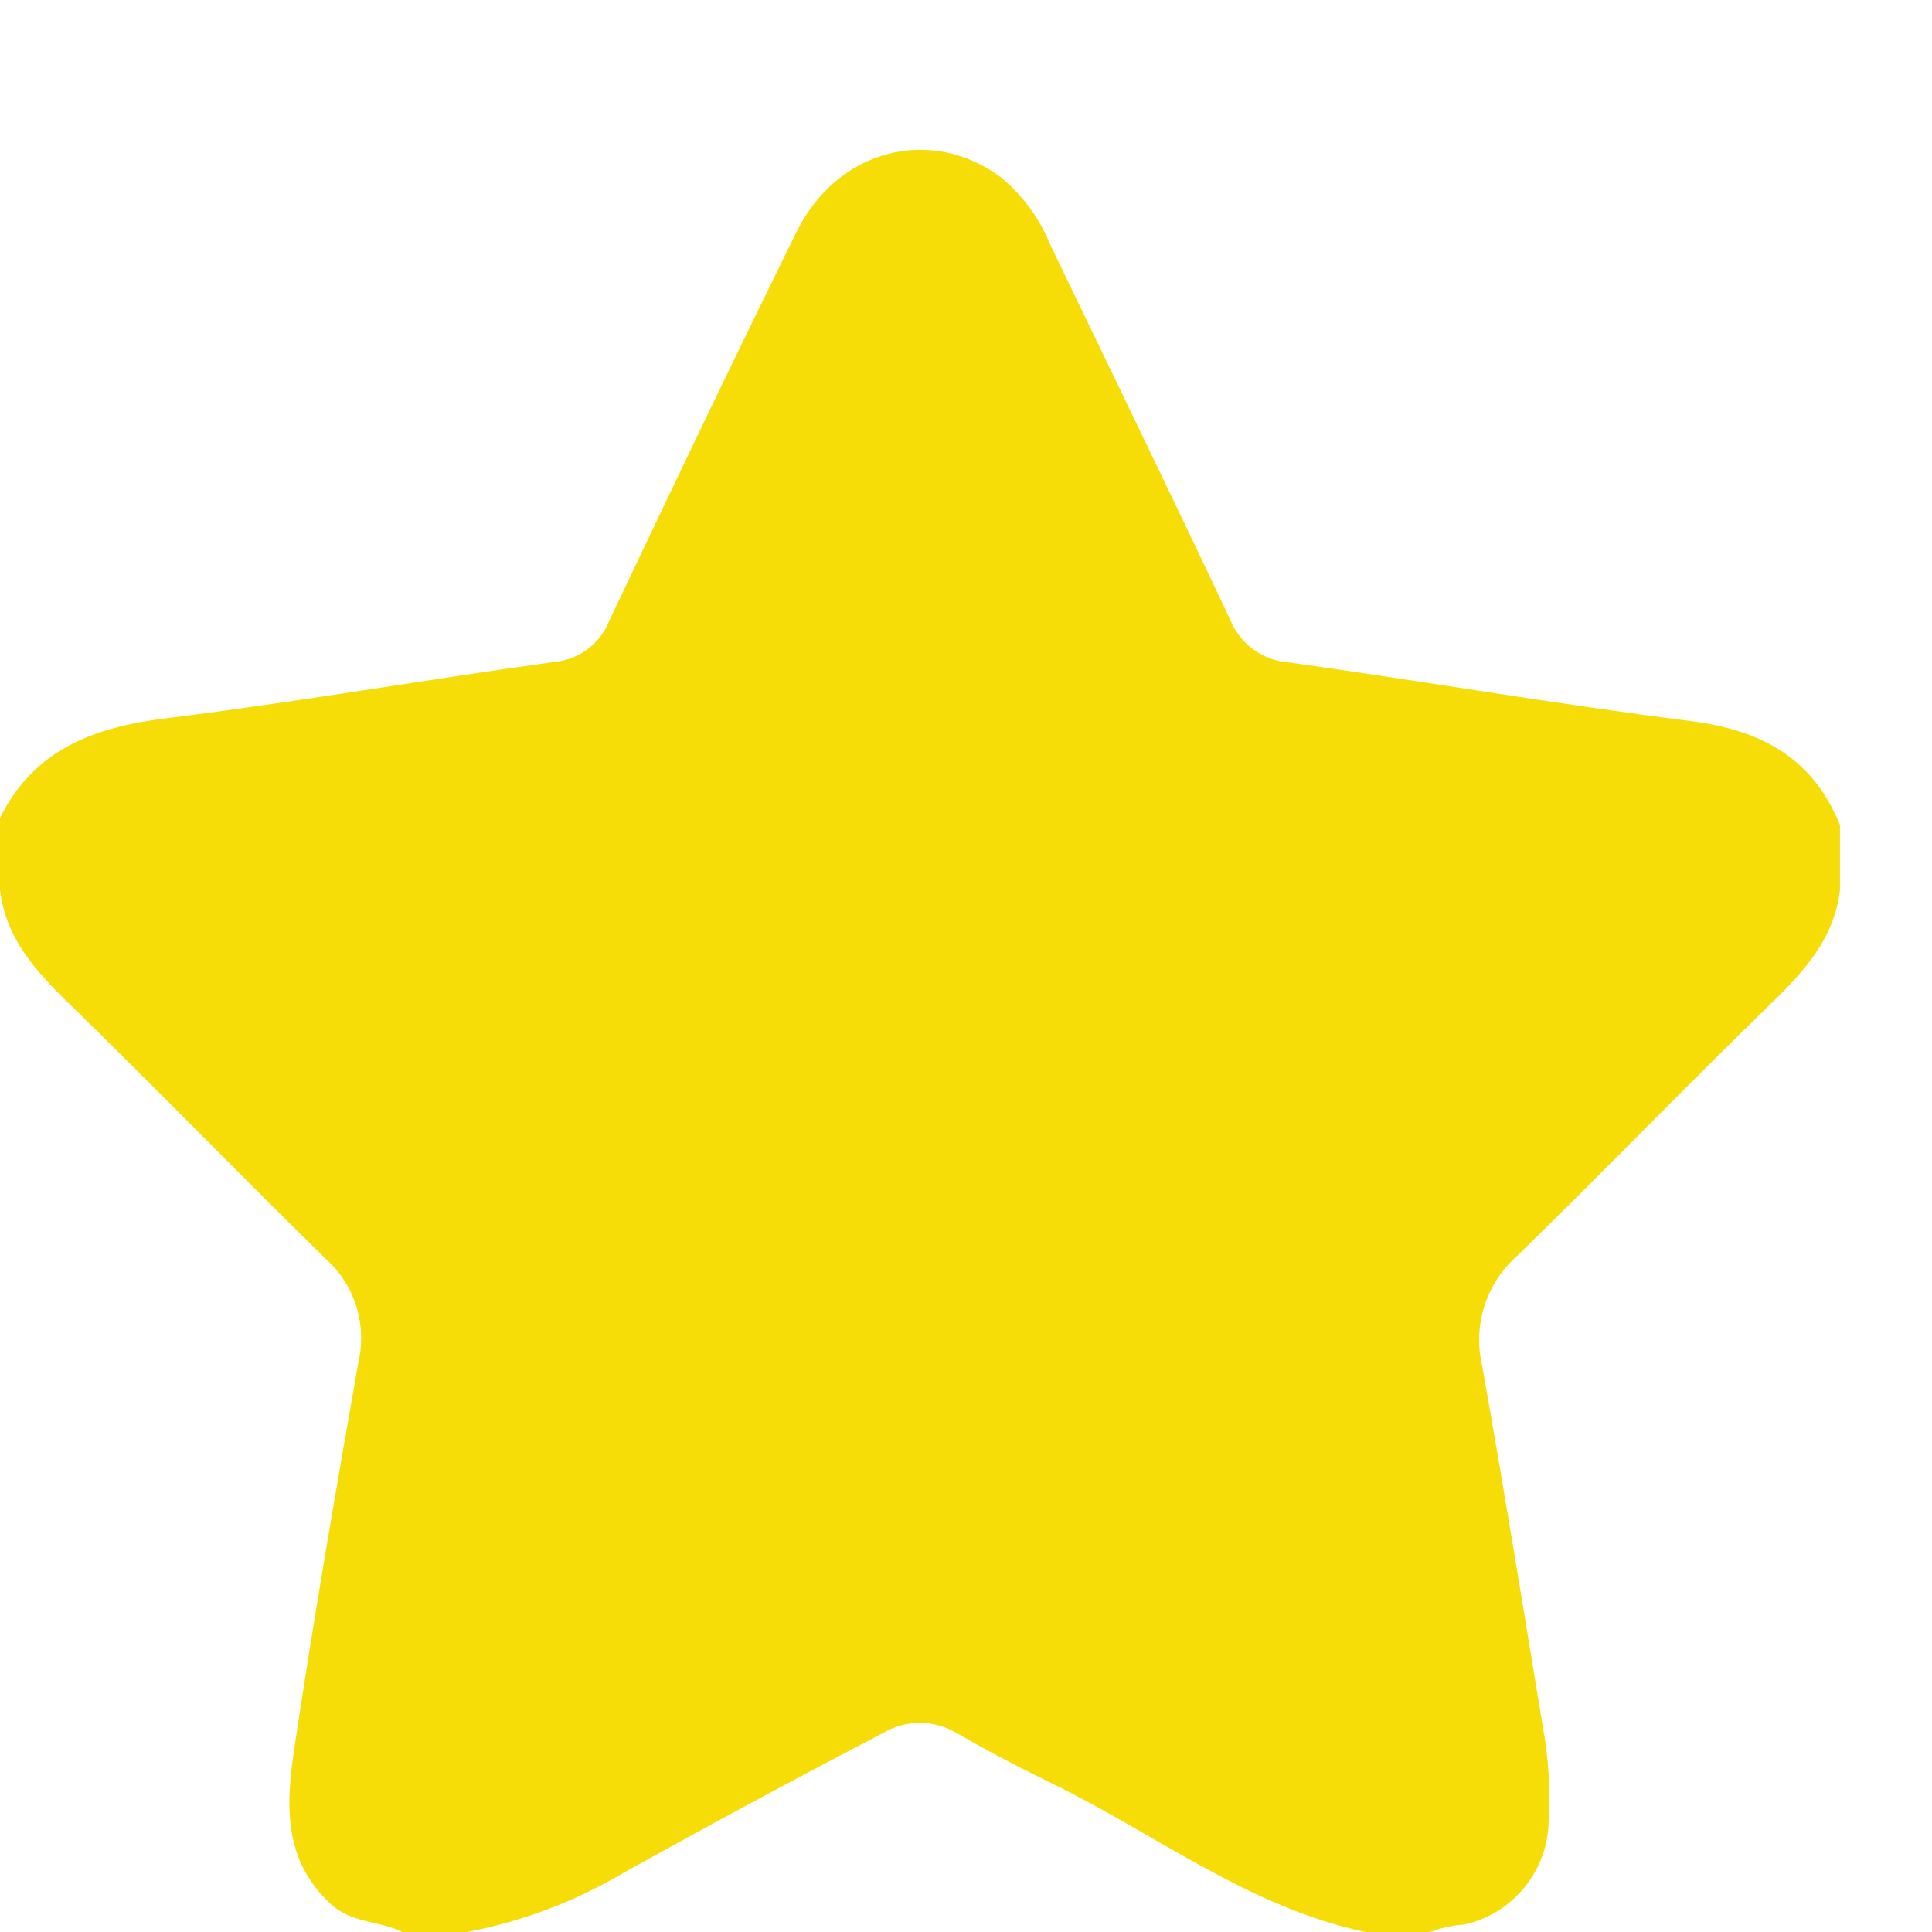
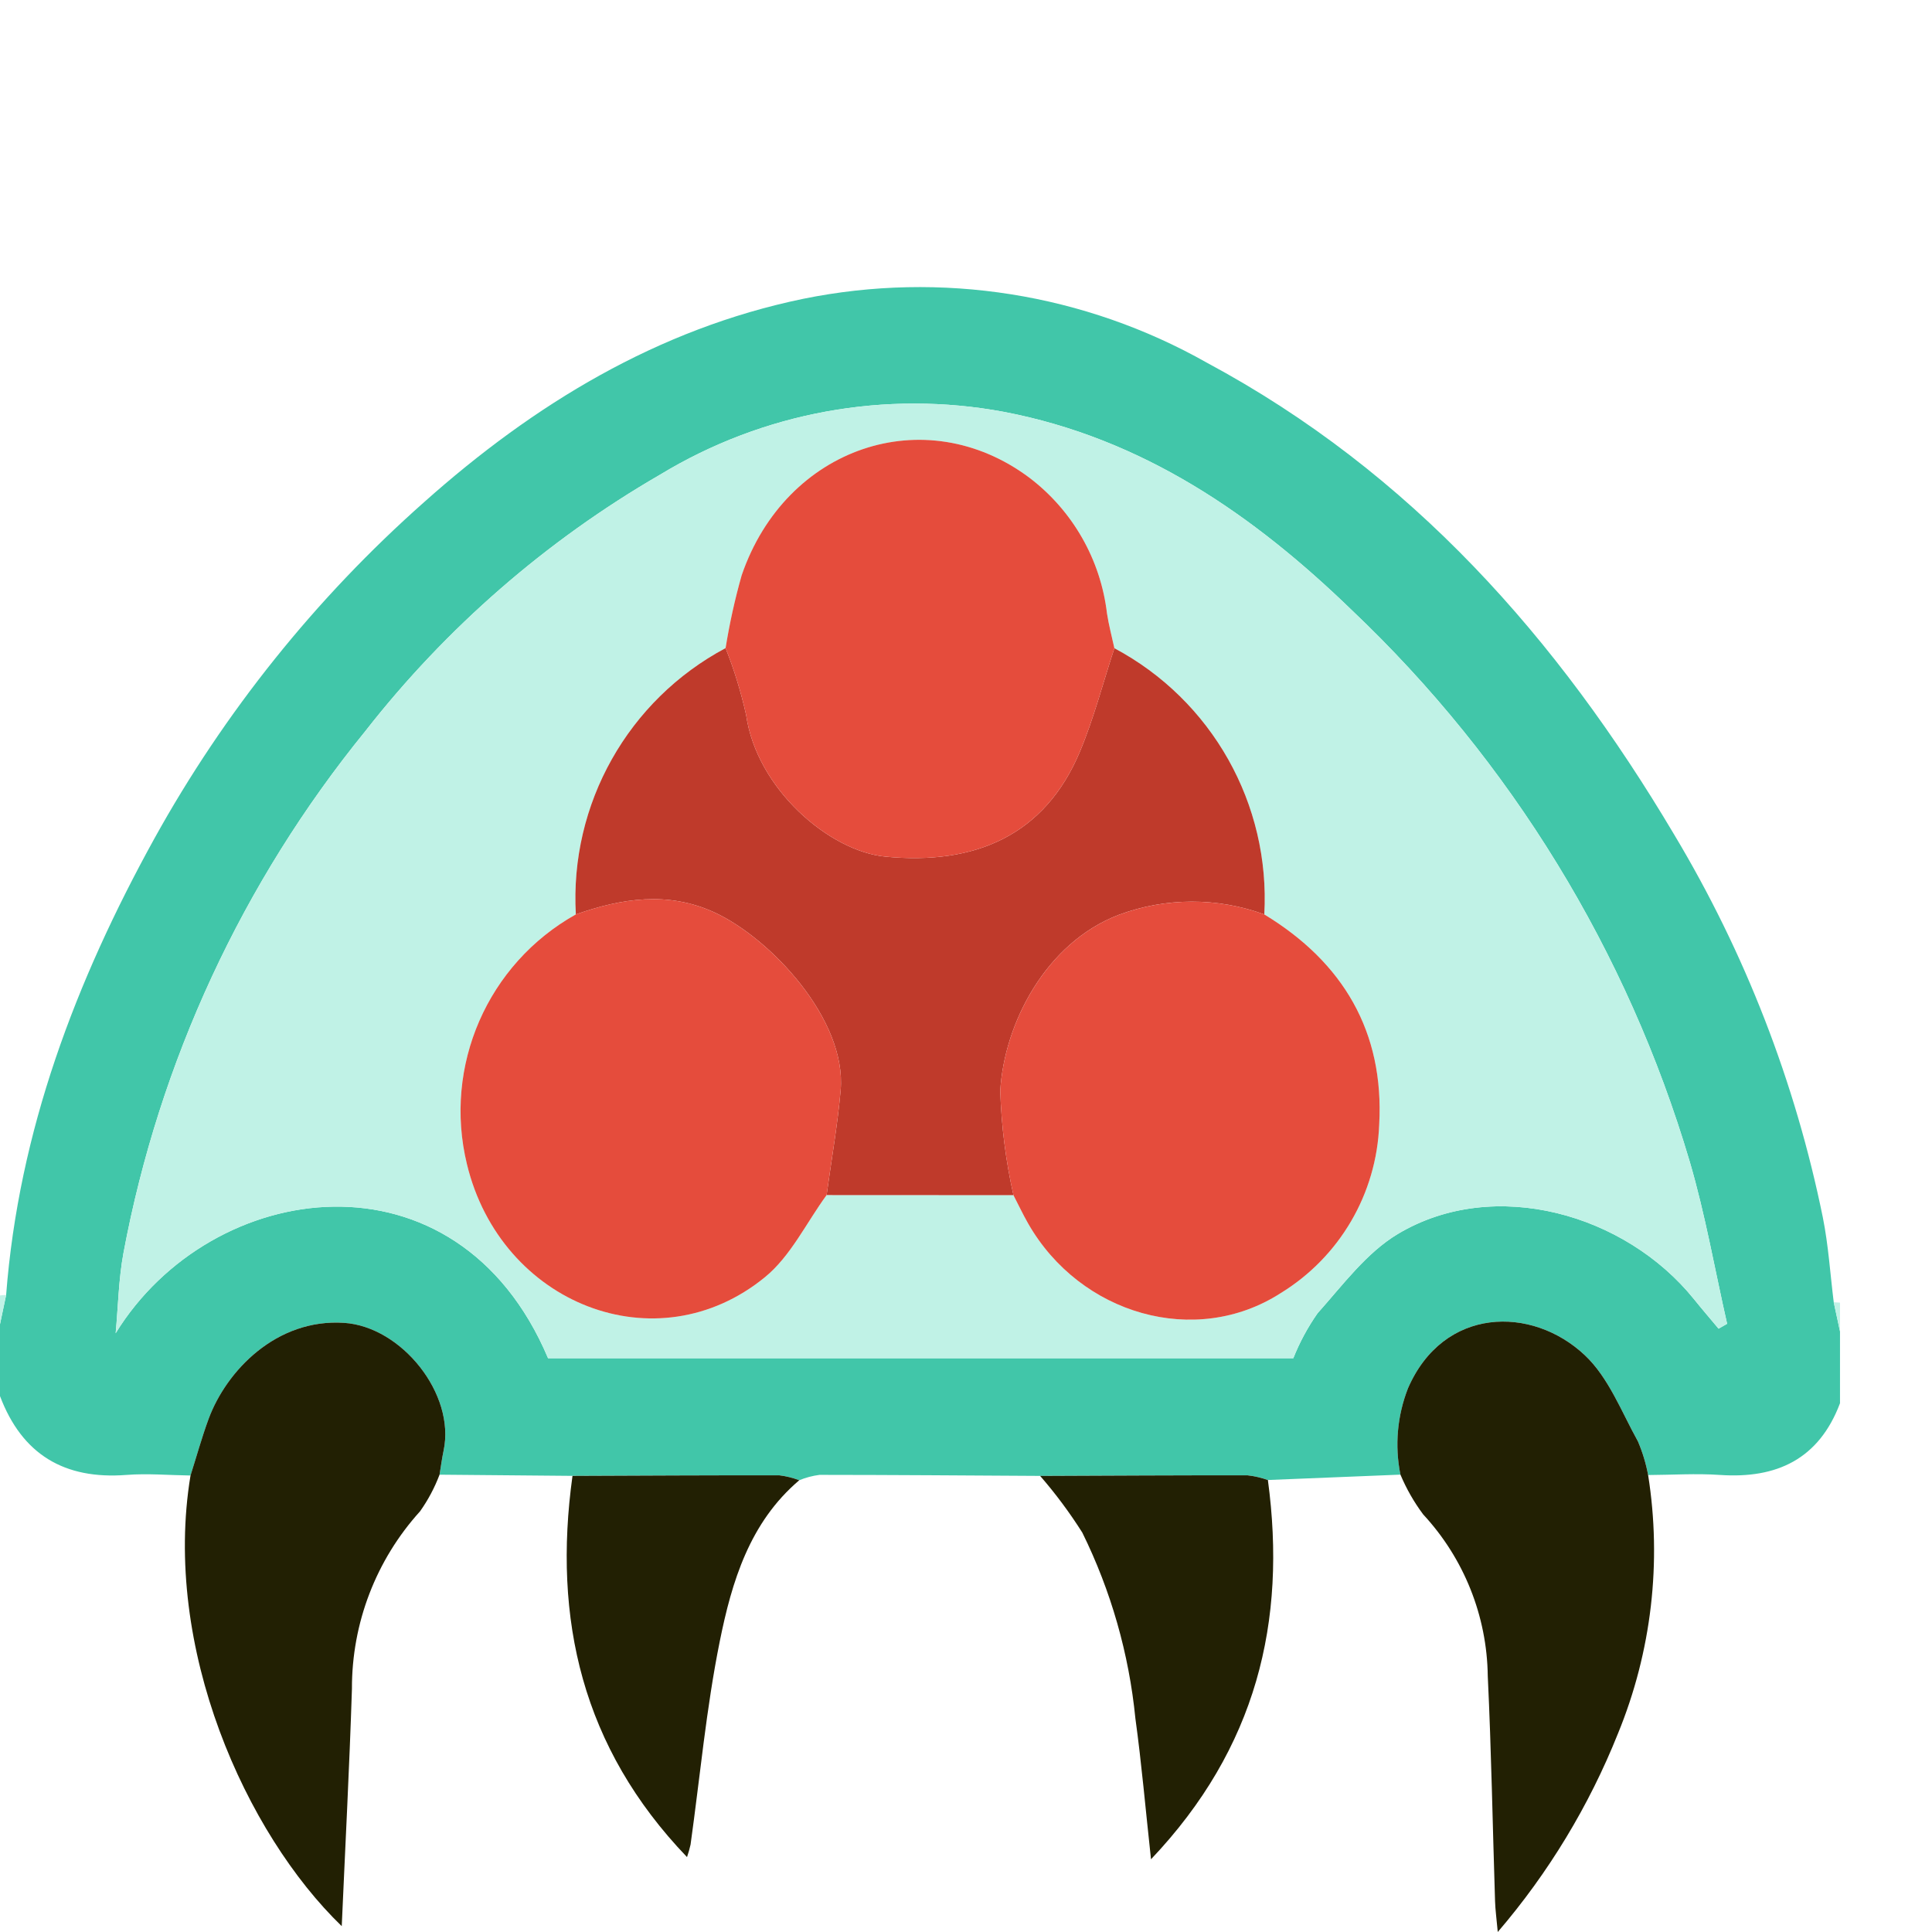
<svg xmlns="http://www.w3.org/2000/svg" id="Layer_1" data-name="Layer 1" viewBox="0 0 105 105">
-   <path d="M91.865,39.186c-7.288-.919-14.534-2.171-21.812-3.184a3.735,3.735,0,0,1-3.211-2.36c-3.215-6.823-6.524-13.603-9.79-20.402a9.184,9.184,0,0,0-2.625-3.579c-3.802-2.859-8.909-1.576-11.135,2.939-3.451,6.998-6.819,14.038-10.16,21.09a3.577,3.577,0,0,1-3.046,2.29c-7.021.971-14.01,2.185-21.042,3.055C5.124,39.521,1.856,40.707,0,44.453V48.359c.306,2.607,1.902,4.382,3.702,6.134,4.704,4.579,9.275,9.296,13.966,13.89A5.787,5.787,0,0,1,19.486,73.993c-1.23,6.976-2.433,13.958-3.481,20.964-.454,3.032-.666,6.09,1.971,8.522,1.155,1.065,2.65.9,3.899,1.522h3.516a26.46,26.46,0,0,0,8.477-3.205q6.987-3.892,14.088-7.59a3.907,3.907,0,0,1,4.07-0c1.688.98,3.427,1.883,5.175,2.735,5.641,2.751,10.703,6.736,17.018,8.06h3.516a6.029,6.029,0,0,1,1.831-.404,5.855,5.855,0,0,0,4.573-5.147,21.729,21.729,0,0,0-.167-4.864c-1.126-6.803-2.219-13.613-3.428-20.4a6.09,6.09,0,0,1,1.932-5.952C87.136,63.693,91.658,59.01,96.32,54.471c1.792-1.744,3.382-3.513,3.68-6.111V44.844C98.528,41.172,95.69,39.669,91.865,39.186Z" fill="#f6dd08" />
+   <path d="M.333,70.381c.685-8.918,3.782-17.06,8.056-24.806A69.2,69.2,0,0,1,23.045,27.294C29.004,21.98,35.735,17.877,43.651,16.24a31.719,31.719,0,0,1,21.949,3.477c11.078,5.948,19.065,14.985,25.381,25.629a66.082,66.082,0,0,1,8.087,20.823c.304,1.514.4,3.07.592,4.607L100,72.358v3.906c-1.144,3.029-3.424,4.109-6.527,3.896-1.294-.089-2.6-.002-3.9.005a8.752,8.752,0,0,0-.553-1.827c-.895-1.609-1.596-3.471-2.887-4.686-2.882-2.71-7.684-2.637-9.609,1.793a8.349,8.349,0,0,0-.412,4.698l-7.205.292a4.977,4.977,0,0,0-1.105-.255c-3.757-.005-7.515.018-11.272.032-3.998-.023-7.996-.054-11.993-.056a4.406,4.406,0,0,0-1.099.291,4.606,4.606,0,0,0-1.08-.267c-3.748-.006-7.496.016-11.244.03L23.889,80.146c.073-.437.129-.878.221-1.311.652-3.072-2.284-6.731-5.402-6.94-3.699-.248-6.409,2.624-7.366,5.211-.374,1.011-.661,2.055-.987,3.085-1.161-.016-2.329-.121-3.482-.032C3.504,80.419,1.2,79.053,0,75.874V71.967Zm29.454,3.435H70.289a11.886,11.886,0,0,1,1.316-2.441c1.368-1.531,2.663-3.297,4.376-4.318C81.223,63.933,88.333,65.979,92.059,70.601c.438.544.894,1.073,1.342,1.61l.464-.266c-.669-2.941-1.184-5.927-2.032-8.815a67.875,67.875,0,0,0-18.358-29.962c-5.364-5.198-11.384-9.347-18.916-10.784a26.606,26.606,0,0,0-18.678,3.409A55.855,55.855,0,0,0,19.857,39.733,63.451,63.451,0,0,0,6.71,68.1c-.265,1.43-.289,2.904-.424,4.358C11.485,64.011,24.837,62.107,29.786,73.816Z" fill="#41c6a9" />
+   <path d="M.333,70.381,0,71.967V70.405A2.202,2.202,0,0,1,.333,70.381Z" fill="#c0f2e6" />
+   <path d="M100,72.358l-.342-1.583q.171.008.342.02Z" fill="#c0f2e6" />
+   <path d="M10.354,80.191c.327-1.029.613-2.073.987-3.085.957-2.587,3.667-5.459,7.366-5.211,3.118.209,6.054,3.867,5.402,6.94-.092.433-.148.874-.221,1.311a8.834,8.834,0,0,1-1.06,1.992,14.298,14.298,0,0,0-3.701,9.643c-.139,4.343-.369,8.684-.554,12.901C13.358,99.649,8.807,89.544,10.354,80.191Z" fill="#222003" />
+   <path d="M76.111,80.144a8.349,8.349,0,0,1,.412-4.698c1.926-4.43,6.727-4.504,9.609-1.793,1.292,1.215,1.993,3.076,2.887,4.686a8.752,8.752,0,0,1,.553,1.827A26.201,26.201,0,0,1,87.936,94.206,38.523,38.523,0,0,1,81.4,105c-.067-.737-.132-1.201-.147-1.667-.131-4.081-.201-8.165-.396-12.243a13.166,13.166,0,0,0-3.512-8.787A10.268,10.268,0,0,1,76.111,80.144Z" fill="#222003" />
+   <path d="M31.114,80.211c3.748-.014,7.496-.036,11.244-.03a4.607,4.607,0,0,1,1.08.267c-2.703,2.295-3.667,5.517-4.322,8.763-.734,3.639-1.071,7.357-1.586,11.041a6.52,6.52,0,0,1-.192.677C31.634,94.983,30.035,88.003,31.114,80.211Z" fill="#222003" />
+   <path d="M56.53,80.213c3.757-.015,7.515-.037,11.272-.032a4.977,4.977,0,0,1,1.105.255c1.036,7.695-.621,14.572-6.352,20.611-.301-2.759-.513-5.214-.849-7.653a29.406,29.406,0,0,0-2.885-10.101A25.373,25.373,0,0,0,56.53,80.213Z" fill="#222003" />
+   <path d="M29.786,73.816C24.837,62.107,11.485,64.011,6.286,72.458c.136-1.454.16-2.928.424-4.358A63.451,63.451,0,0,1,19.857,39.733,55.855,55.855,0,0,1,35.881,25.793,26.606,26.606,0,0,1,54.559,22.384c7.532,1.437,13.553,5.587,18.916,10.784a67.875,67.875,0,0,1,18.358,29.962c.848,2.888,1.364,5.874,2.032,8.815l-.464.266c-.448-.536-.904-1.066-1.342-1.61-3.726-4.622-10.836-6.668-16.078-3.544-1.712,1.021-3.008,2.787-4.376,4.318a11.886,11.886,0,0,0-1.316,2.441Zm30.778-38.587c-.135-.629-.304-1.252-.4-1.887a10.862,10.862,0,0,0-4.224-7.384c-5.676-4.236-13.249-1.657-15.632,5.311a34.649,34.649,0,0,0-.873,3.954,15.407,15.407,0,0,0-8.138,14.473A12.241,12.241,0,0,0,25.377,63.273c1.839,7.61,10.311,10.951,16.2,6.136,1.397-1.142,2.246-2.954,3.347-4.458q5.077.002,10.155.005c.265.514.512,1.038.799,1.539,2.836,4.958,9.096,6.748,13.707,3.793a11.233,11.233,0,0,0,5.372-9.179c.278-5.031-1.96-8.814-6.245-11.413A15.418,15.418,0,0,0,60.564,35.229Z" fill="#c0f2e6" />
+   <path d="M31.296,49.696a15.407,15.407,0,0,1,8.138-14.473,23.803,23.803,0,0,1,1.118,3.644c.58,4.021,4.529,7.393,7.561,7.689,4.853.473,8.669-1.132,10.586-5.726.756-1.811,1.251-3.731,1.865-5.601A15.418,15.418,0,0,1,68.712,49.696a11.439,11.439,0,0,0-7.906.022c-3.979,1.52-6.23,5.916-6.444,9.557a30.019,30.019,0,0,0,.717,5.68q-5.077-.002-10.155-.005c.26-1.897.594-3.788.763-5.693.341-3.848-3.823-8.279-6.869-9.674C36.303,48.431,33.791,48.818,31.296,49.696Z" fill="#bf3a2b" />
+   <path d="M55.079,64.956a30.019,30.019,0,0,1-.717-5.68c.214-3.641,2.465-8.037,6.444-9.557a11.439,11.439,0,0,1,7.906-.022c4.285,2.599,6.522,6.382,6.245,11.413a11.233,11.233,0,0,1-5.372,9.179c-4.611,2.955-10.871,1.165-13.707-3.793C55.591,65.994,55.344,65.469,55.079,64.956Z" fill="#e54c3c" />
+   <path d="M31.296,49.696c2.495-.878,5.007-1.265,7.522-.112,3.045,1.395,7.21,5.826,6.869,9.674-.169,1.905-.504,3.796-.763,5.693-1.101,1.504-1.95,3.316-3.347,4.458-5.889,4.815-14.361,1.475-16.2-6.136A12.241,12.241,0,0,1,31.296,49.696Z" fill="#e54c3c" />
+   <path d="M60.564,35.229c-.614,1.87-1.109,3.79-1.865,5.601-1.917,4.594-5.734,6.199-10.586,5.726-3.032-.296-6.981-3.668-7.561-7.689a23.803,23.803,0,0,0-1.118-3.644,34.646,34.646,0,0,1,.873-3.954c2.383-6.968,9.956-9.547,15.632-5.311a10.862,10.862,0,0,1,4.224,7.384C60.26,33.976,60.429,34.6,60.564,35.229Z" fill="#e54c3c" />
</svg>
